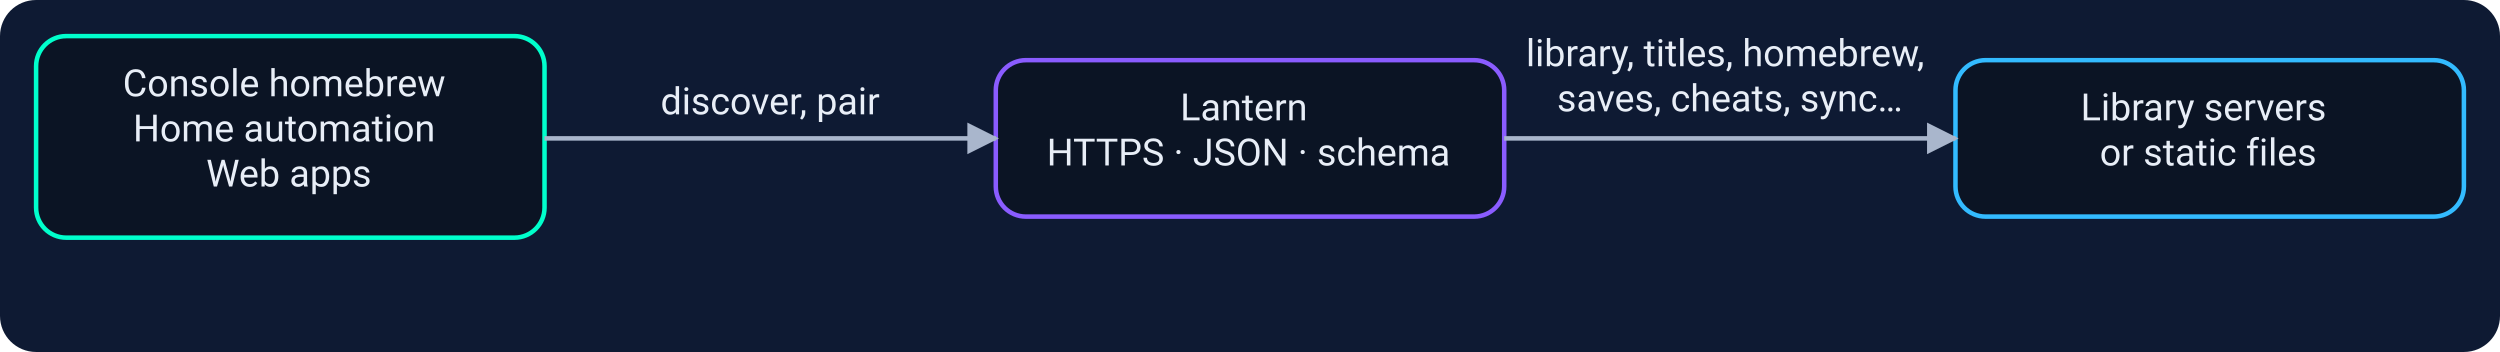
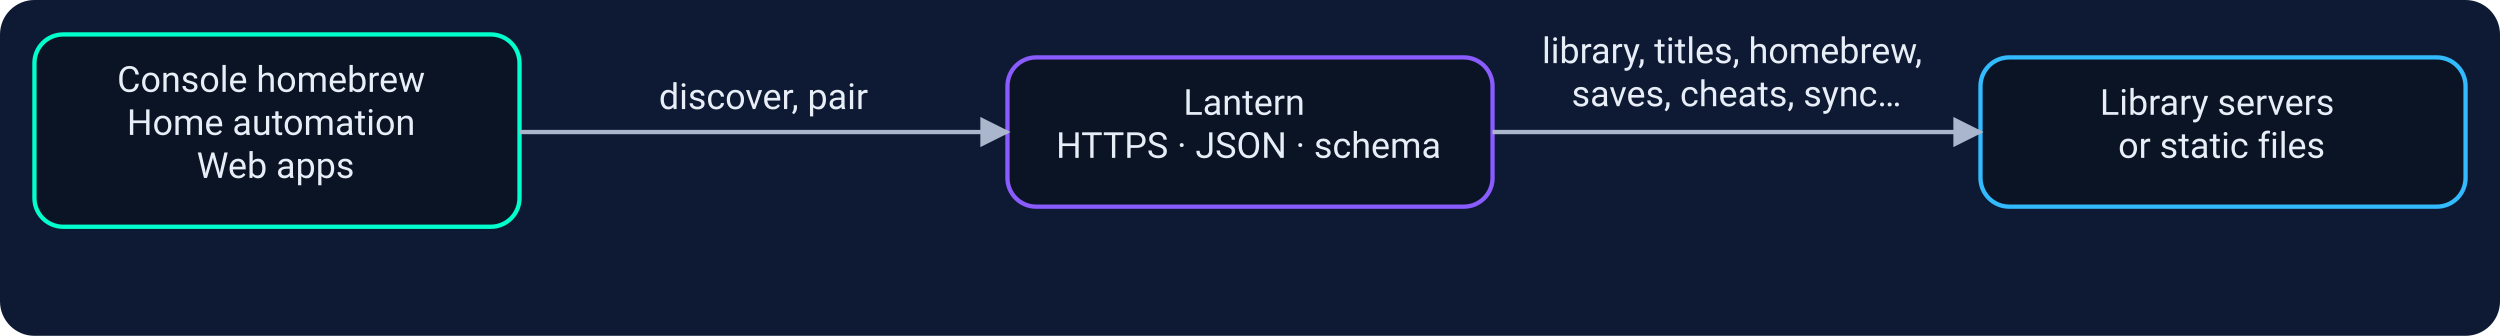
- <svg xmlns="http://www.w3.org/2000/svg" class="dg" viewBox="0 0 831 117" width="831" height="117" role="img" aria-label="Apps and libraries speak one protocol">
+ <svg xmlns="http://www.w3.org/2000/svg" class="dg" viewBox="0 0 871 117" width="871" height="117" role="img" aria-label="Apps and libraries speak one protocol">
  <style>svg{font-family:-apple-system,'Segoe UI',Roboto,Helvetica,Arial,sans-serif;font-size:12.5px}.mono{font-family:ui-monospace,SFMono-Regular,Menlo,Consolas,monospace;font-size:12px}.dg-bg{fill:#0e1a33}text{fill:#e8eef7}.dg-head{fill:#a9b6cc}.dg-life{stroke:#22324f;stroke-width:1.5;stroke-dasharray:3 5}.dg-actor{fill:#0b1424;stroke:#00ffcc;stroke-width:1.5}.dg-actortext{font-weight:600}.dg-msg{stroke:#a9b6cc;stroke-width:1.5;fill:none}.dg-dash{stroke-dasharray:5 4}.dg-badline{stroke:#ff6b81}.dg-halo{paint-order:stroke;stroke:#0e1a33;stroke-width:4px;stroke-linejoin:round}.dg-note{fill:#0b1424;stroke:#6f7e9c;stroke-width:1}text.dg-notetext{fill:#a9b6cc}.dg-sep{stroke:#22324f;stroke-width:1;stroke-dasharray:2 4}.dg-sepbg{fill:#0b1424;stroke:#33bbff;stroke-width:1}text.dg-septext{fill:#33bbff;font-weight:600}.dg-node{fill:#0b1424;stroke:#22324f;stroke-width:1.5}.dg-dev{stroke:#00ffcc}.dg-srv{stroke:#33bbff}.dg-key{stroke:#8a5cff}.dg-bad{stroke:#ff6b81}.dg-zone{fill:none;stroke:#22324f;stroke-width:1.5}text.dg-zonetext{fill:#00ffcc;font-weight:600}text.dg-ref{fill:#6f7e9c;font-size:11px}</style>
  <defs>
    <marker id="dg-arrow" viewBox="0 0 10 10" refX="9" refY="5" markerWidth="7" markerHeight="7" orient="auto-start-reverse">
      <path class="dg-head" d="M0 0L10 5L0 10z" />
    </marker>
  </defs>
-   <rect class="dg-bg" width="831" height="117" rx="12" />
+   <rect class="dg-bg" width="871" height="117" rx="12" />
  <rect class="dg-node dg-dev" x="12" y="12" width="169" height="67" rx="10" />
  <text class="dg-nodetext " x="96" y="32" text-anchor="middle">
    <tspan x="96" dy="0">Console homebrew</tspan>
    <tspan x="96" dy="15">Home automation</tspan>
    <tspan x="96" dy="15">Web apps</tspan>
  </text>
-   <rect class="dg-node dg-key" x="331" y="20" width="169" height="52" rx="10" />
-   <text class="dg-nodetext " x="415" y="40" text-anchor="middle">
-     <tspan x="415" dy="0">Lantern</tspan>
-     <tspan x="415" dy="15">HTTPS · JSON · schema</tspan>
+   <rect class="dg-node dg-key" x="351" y="20" width="169" height="52" rx="10" />
+   <text class="dg-nodetext " x="435" y="40" text-anchor="middle">
+     <tspan x="435" dy="0">Lantern</tspan>
+     <tspan x="435" dy="15">HTTPS · JSON · schema</tspan>
  </text>
-   <rect class="dg-node dg-srv" x="650" y="20" width="169" height="52" rx="10" />
-   <text class="dg-nodetext " x="734" y="40" text-anchor="middle">
-     <tspan x="734" dy="0">Library servers</tspan>
-     <tspan x="734" dy="15">or static files</tspan>
+   <rect class="dg-node dg-srv" x="690" y="20" width="169" height="52" rx="10" />
+   <text class="dg-nodetext " x="774" y="40" text-anchor="middle">
+     <tspan x="774" dy="0">Library servers</tspan>
+     <tspan x="774" dy="15">or static files</tspan>
  </text>
-   <path class="dg-msg" d="M181 46H331" fill="none" marker-end="url(#dg-arrow)" />
-   <text class="dg-label dg-halo " x="256" y="38" text-anchor="middle">
-     <tspan x="256" dy="0">discover, pair</tspan>
+   <path class="dg-msg" d="M181 46H351" fill="none" marker-end="url(#dg-arrow)" />
+   <text class="dg-label dg-halo " x="266" y="38" text-anchor="middle">
+     <tspan x="266" dy="0">discover, pair</tspan>
  </text>
-   <path class="dg-msg" d="M500 46H650" fill="none" marker-end="url(#dg-arrow)" />
-   <text class="dg-label dg-halo " x="575" y="22" text-anchor="middle">
-     <tspan x="575" dy="0">library, titles, homebrew,</tspan>
-     <tspan x="575" dy="15">saves, cheats, sync…</tspan>
+   <path class="dg-msg" d="M520 46H690" fill="none" marker-end="url(#dg-arrow)" />
+   <text class="dg-label dg-halo " x="605" y="22" text-anchor="middle">
+     <tspan x="605" dy="0">library, titles, homebrew,</tspan>
+     <tspan x="605" dy="15">saves, cheats, sync…</tspan>
  </text>
</svg>
